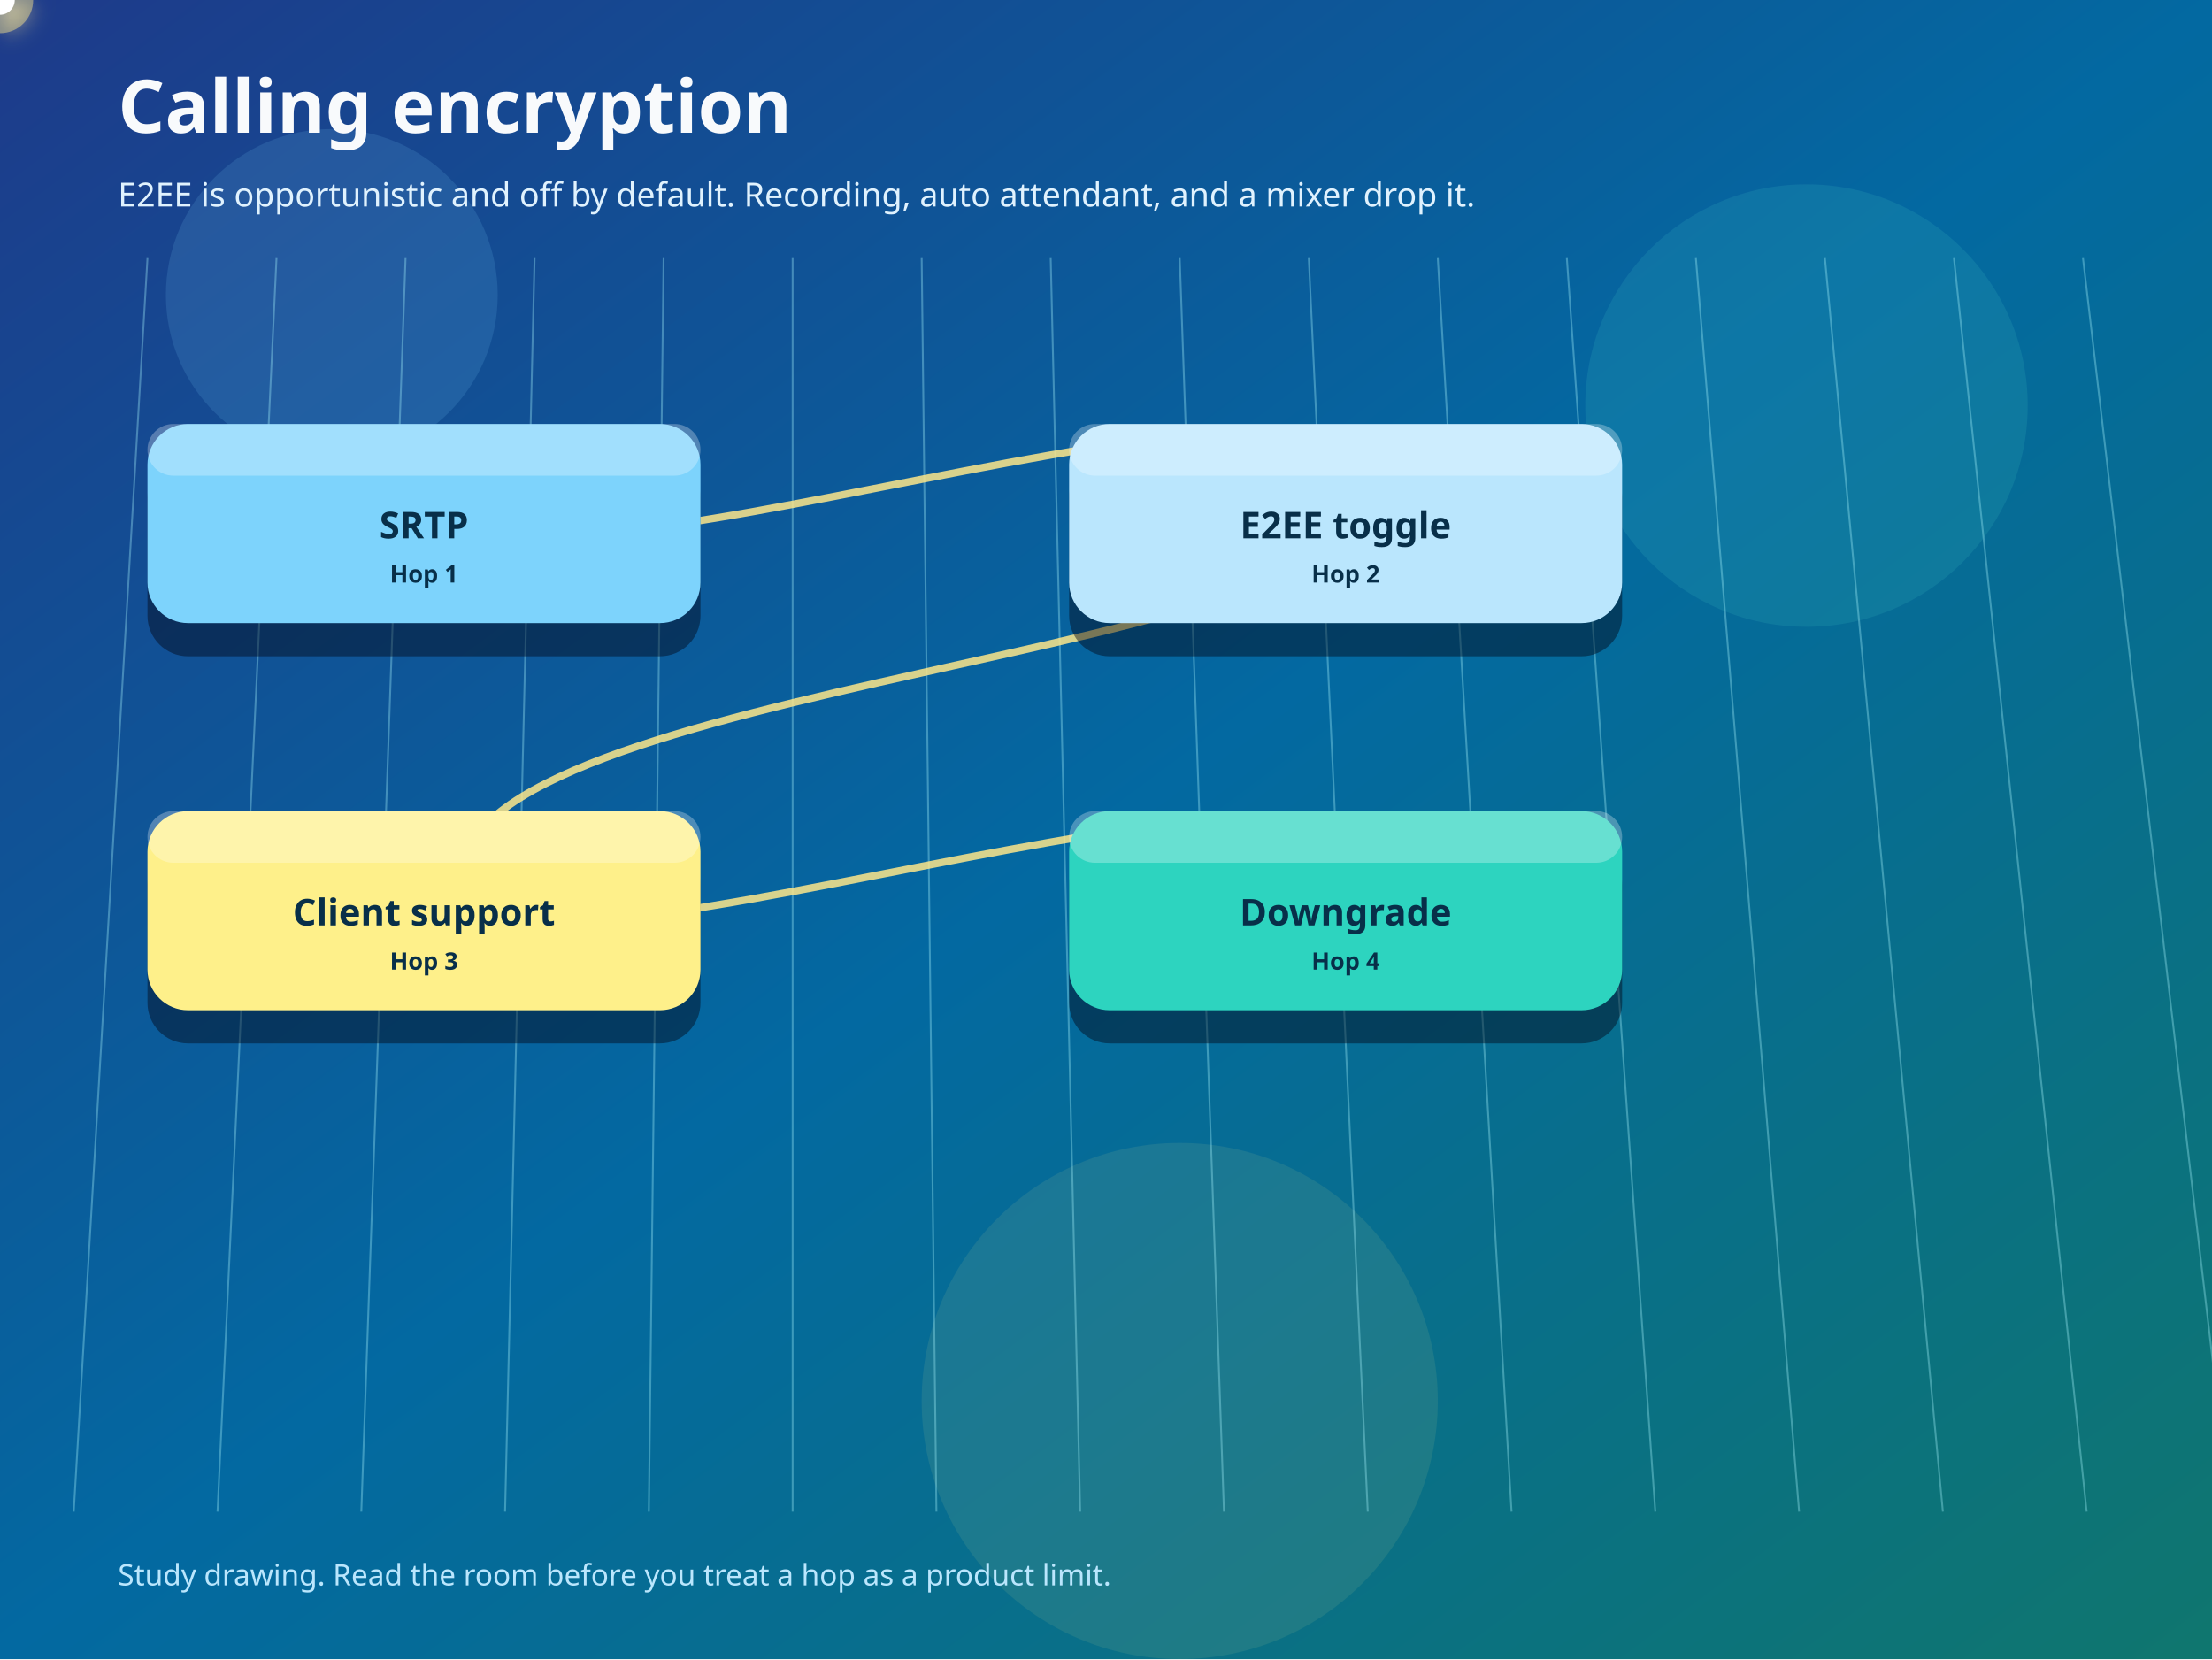
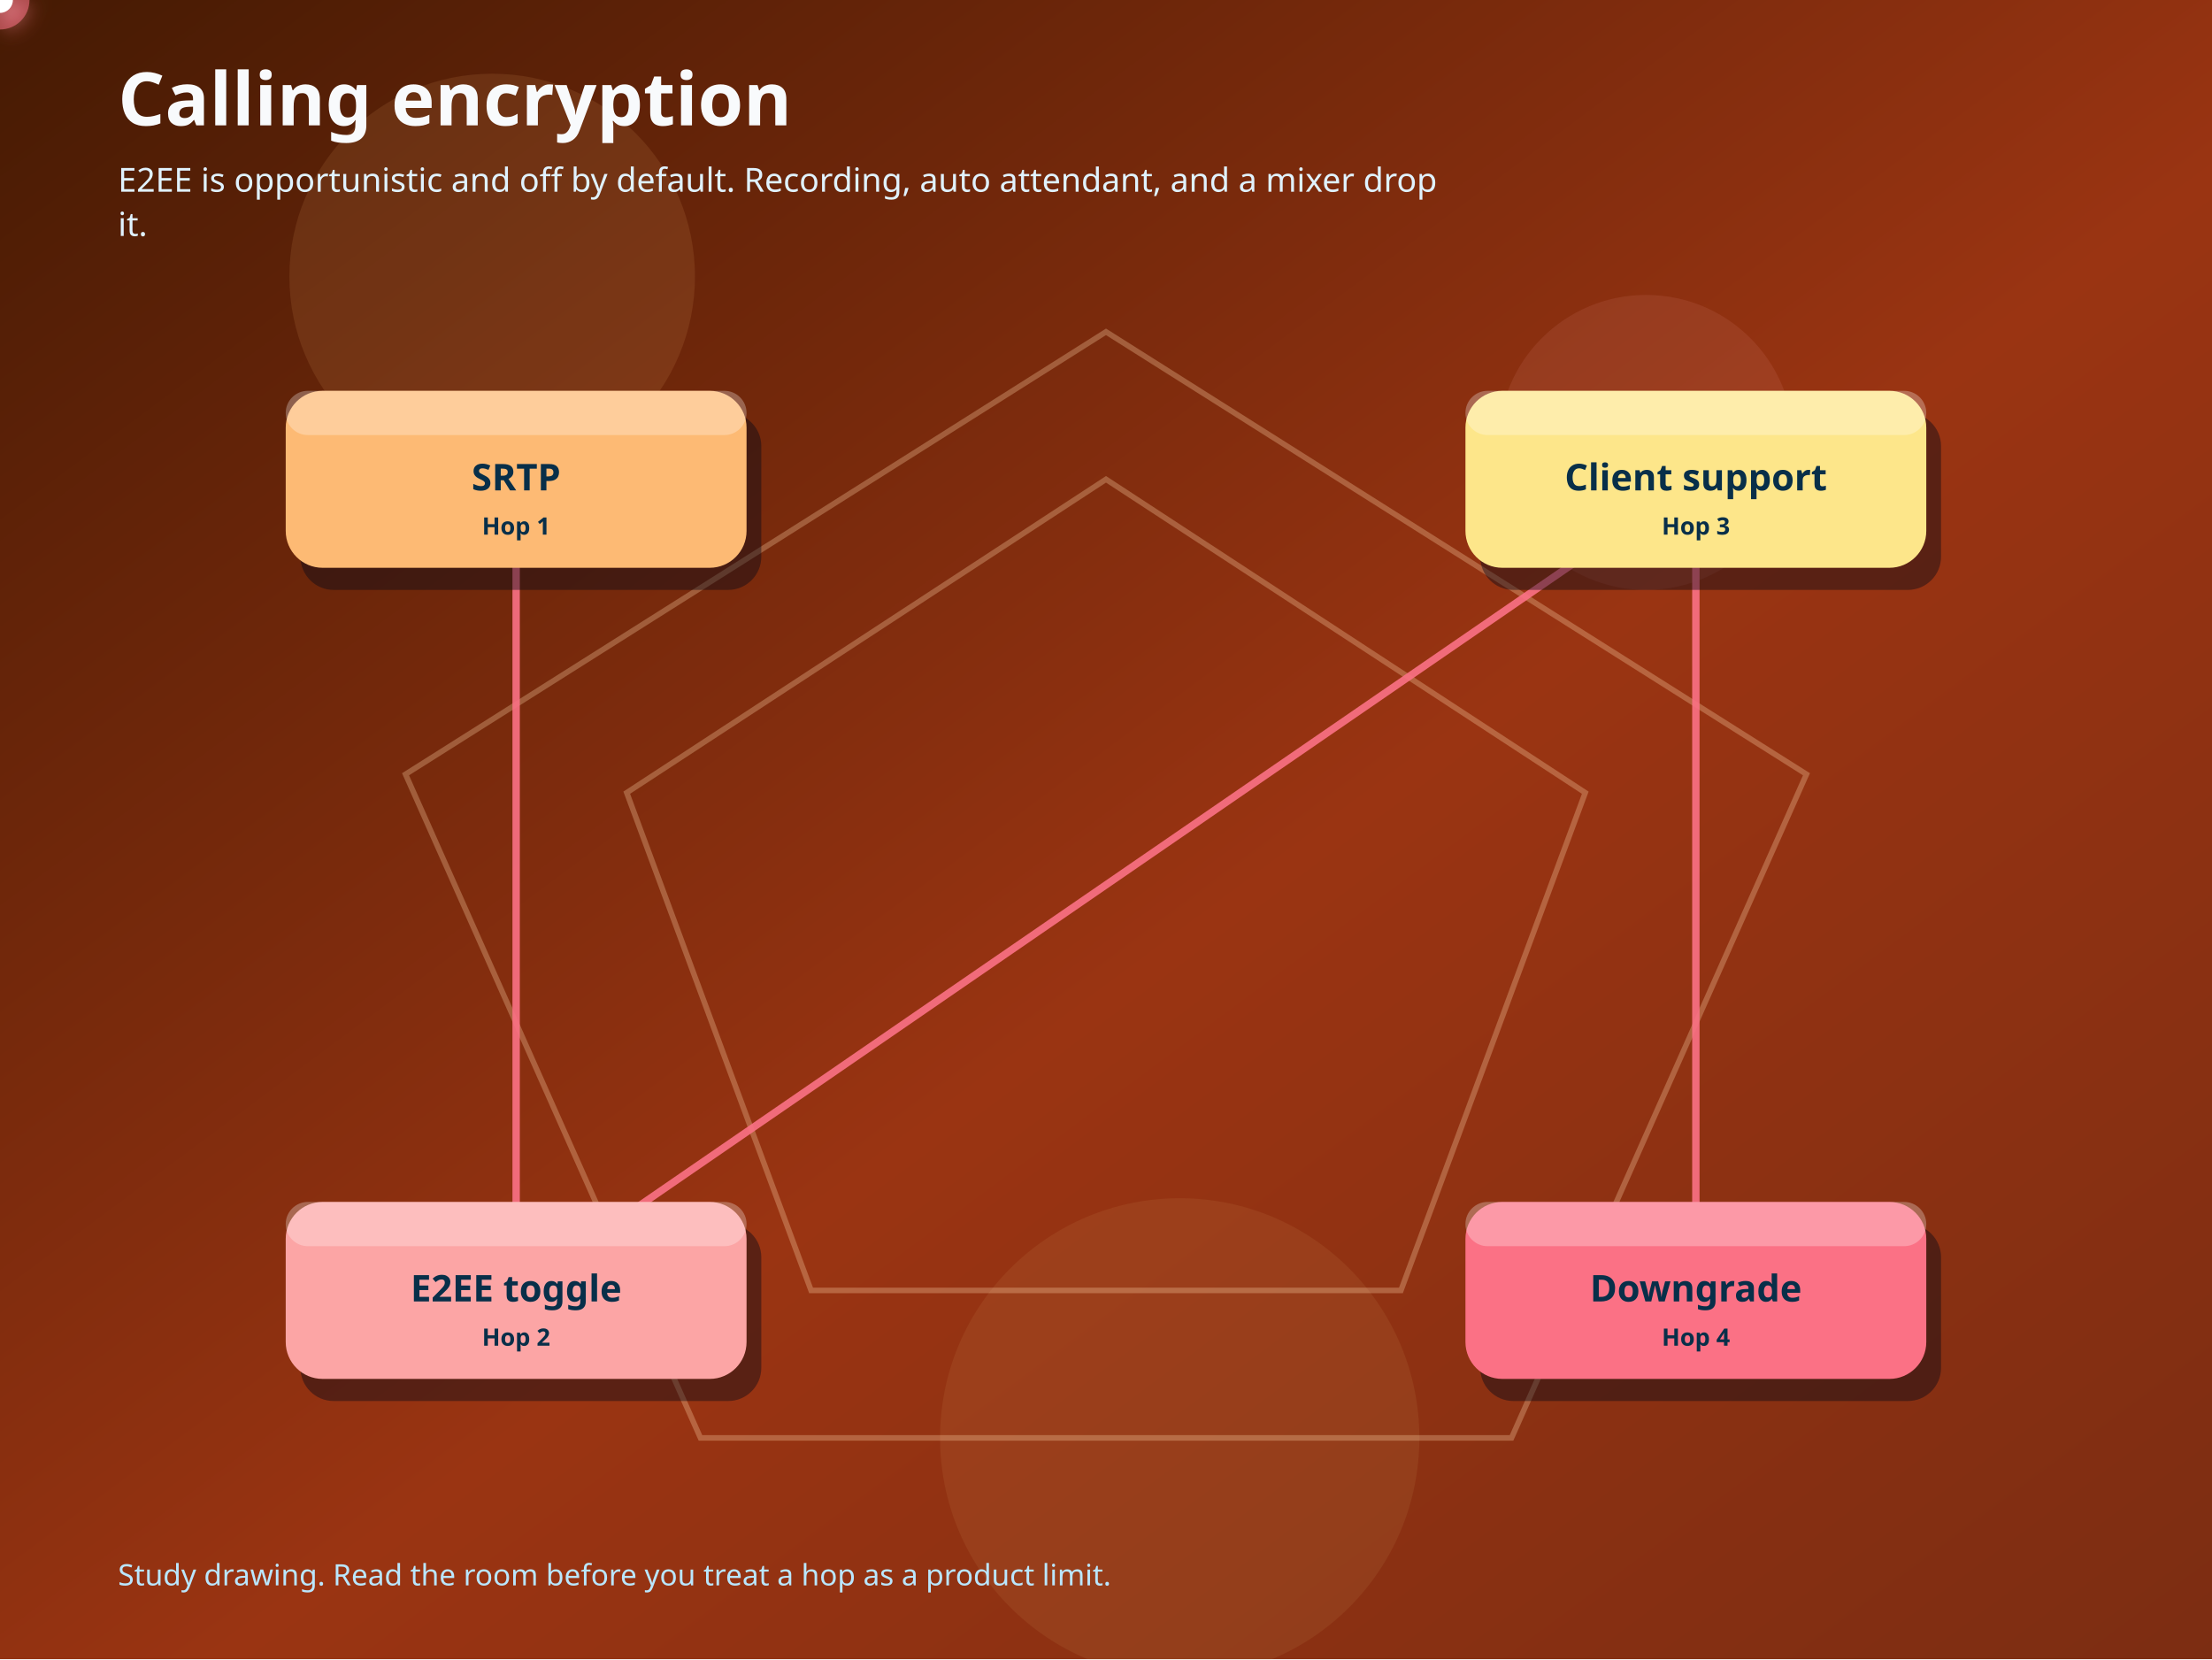
- <svg xmlns="http://www.w3.org/2000/svg" data-palette="4" viewBox="0 0 1200 900" role="img" aria-label="Calling encryption">
+ <svg xmlns="http://www.w3.org/2000/svg" viewBox="0 0 1200 900" data-layout="n-path" role="img" aria-label="Calling encryption">
  <defs>
    <linearGradient id="sky" x1="0" y1="0" x2="1" y2="1">
-       <stop offset="0" stop-color="#1e3a8a" />
-       <stop offset="0.5" stop-color="#0369a1" />
-       <stop offset="1" stop-color="#0f766e" />
+       <stop offset="0" stop-color="#451a03" />
+       <stop offset="0.55" stop-color="#9a3412" />
+       <stop offset="1" stop-color="#7c2d12" />
    </linearGradient>
-     <filter id="glow" x="-50%" y="-50%" width="200%" height="200%">
+     <filter id="glow" x="-40%" y="-40%" width="180%" height="180%">
      <feGaussianBlur stdDeviation="6" result="b" />
      <feMerge>
        <feMergeNode in="b" />
        <feMergeNode in="SourceGraphic" />
      </feMerge>
    </filter>
  </defs>
  <rect width="1200" height="900" fill="url(#sky)" />
-   <g opacity="0.55">
-     <animateTransform attributeName="transform" type="translate" values="0 0; 0 18; 0 0" dur="14s" repeatCount="indefinite" />
-     <circle cx="180" cy="160" r="90" fill="#7dd3fc" opacity="0.25" />
-     <circle cx="980" cy="220" r="120" fill="#5eead4" opacity="0.2" />
-     <circle cx="640" cy="760" r="140" fill="#fef08a" opacity="0.16" />
+   <g opacity="0.5">
+     <animateTransform attributeName="transform" type="translate" values="0 0; 0 16; 0 0" dur="16s" repeatCount="indefinite" />
+     <circle cx="267" cy="150" r="110" fill="#fdba74" opacity="0.22" />
+     <circle cx="893" cy="240" r="80" fill="#fca5a5" opacity="0.2" />
+     <circle cx="640" cy="780" r="130" fill="#fde68a" opacity="0.14" />
  </g>
-   <g opacity="0.35" stroke="#a5f3fc" stroke-width="1">
-     <animateTransform attributeName="transform" type="translate" values="0 0; -12 8; 0 0" dur="18s" repeatCount="indefinite" />
-     <line x1="80" y1="140" x2="40" y2="820" />
-     <line x1="150" y1="140" x2="118" y2="820" />
-     <line x1="220" y1="140" x2="196" y2="820" />
-     <line x1="290" y1="140" x2="274" y2="820" />
-     <line x1="360" y1="140" x2="352" y2="820" />
-     <line x1="430" y1="140" x2="430" y2="820" />
-     <line x1="500" y1="140" x2="508" y2="820" />
-     <line x1="570" y1="140" x2="586" y2="820" />
-     <line x1="640" y1="140" x2="664" y2="820" />
-     <line x1="710" y1="140" x2="742" y2="820" />
-     <line x1="780" y1="140" x2="820" y2="820" />
-     <line x1="850" y1="140" x2="898" y2="820" />
-     <line x1="920" y1="140" x2="976" y2="820" />
-     <line x1="990" y1="140" x2="1054" y2="820" />
-     <line x1="1060" y1="140" x2="1132" y2="820" />
-     <line x1="1130" y1="140" x2="1210" y2="820" />
+   <g>
+     <animateTransform attributeName="transform" type="translate" values="0 0; -16 10; 0 0" dur="18s" repeatCount="indefinite" />
+     <g opacity="0.3" fill="none" stroke="#fed7aa" stroke-width="3">
+       <path d="M600 180 L980 420 L820 780 L380 780 L220 420 Z" />
+       <path d="M600 260 L860 430 L760 700 L440 700 L340 430 Z" />
+     </g>
  </g>
-   <text x="64" y="72" fill="#f8fafc" font-size="40" font-family="system-ui,sans-serif" font-weight="800">Calling encryption</text>
-   <text x="64" y="112" fill="#e0f2fe" font-size="18" font-family="system-ui,sans-serif">E2EE is opportunistic and off by default. Recording, auto attendant, and a mixer drop it.</text>
-   <path d="M 250 266 C 250 356 750 160 750 266 C 750 356 250 370 250 476 C 250 566 750 370 750 476" fill="none" stroke="#fde68a" stroke-width="4" stroke-linecap="round" opacity="0.85" />
+   <text x="64" y="68" fill="#f8fafc" font-size="40" font-family="system-ui,sans-serif" font-weight="800">Calling encryption</text>
+   <text x="64" y="104" fill="#e0f2fe" font-size="18" font-family="system-ui,sans-serif">E2EE is opportunistic and off by default. Recording, auto attendant, and a mixer drop</text>
+   <text x="64" y="128" fill="#e0f2fe" font-size="18" font-family="system-ui,sans-serif">it.</text>
+   <path d="M 280 260 L 280 700 L 920 260 L 920 700" fill="none" stroke="#fb7185" stroke-width="4" stroke-linecap="round" opacity="0.9" />
  <g class="hop">
-     <rect x="80" y="248" width="300" height="108" rx="22" fill="#020617" opacity="0.45" />
-     <rect x="80" y="230" width="300" height="108" rx="22" fill="#7dd3fc" />
-     <rect x="80" y="230" width="300" height="28" rx="14" fill="#ffffff" opacity="0.28" />
-     <text x="230" y="292" text-anchor="middle" fill="#082f49" font-size="20" font-family="system-ui,sans-serif" font-weight="800">SRTP</text>
-     <text x="230" y="316" text-anchor="middle" fill="#082f49" font-size="13" font-family="system-ui,sans-serif" font-weight="700">Hop 1</text>
+     <rect x="163.0" y="224.0" width="250" height="96" rx="18" fill="#020617" opacity="0.42" />
+     <rect x="155.0" y="212.0" width="250" height="96" rx="20" fill="#fdba74" />
+     <rect x="155.0" y="212.0" width="250" height="24" rx="12" fill="#ffffff" opacity="0.28" />
+     <text x="280" y="266.0" text-anchor="middle" fill="#082f49" font-size="20" font-family="system-ui,sans-serif" font-weight="800">SRTP</text>
+     <text x="280" y="290.0" text-anchor="middle" fill="#082f49" font-size="13" font-family="system-ui,sans-serif" font-weight="700">Hop 1</text>
  </g>
  <g class="hop">
-     <rect x="580" y="248" width="300" height="108" rx="22" fill="#020617" opacity="0.45" />
-     <rect x="580" y="230" width="300" height="108" rx="22" fill="#bae6fd" />
-     <rect x="580" y="230" width="300" height="28" rx="14" fill="#ffffff" opacity="0.28" />
-     <text x="730" y="292" text-anchor="middle" fill="#082f49" font-size="20" font-family="system-ui,sans-serif" font-weight="800">E2EE toggle</text>
-     <text x="730" y="316" text-anchor="middle" fill="#082f49" font-size="13" font-family="system-ui,sans-serif" font-weight="700">Hop 2</text>
+     <rect x="163.0" y="664.0" width="250" height="96" rx="18" fill="#020617" opacity="0.42" />
+     <rect x="155.0" y="652.0" width="250" height="96" rx="20" fill="#fca5a5" />
+     <rect x="155.0" y="652.0" width="250" height="24" rx="12" fill="#ffffff" opacity="0.28" />
+     <text x="280" y="706.0" text-anchor="middle" fill="#082f49" font-size="20" font-family="system-ui,sans-serif" font-weight="800">E2EE toggle</text>
+     <text x="280" y="730.0" text-anchor="middle" fill="#082f49" font-size="13" font-family="system-ui,sans-serif" font-weight="700">Hop 2</text>
  </g>
  <g class="hop">
-     <rect x="80" y="458" width="300" height="108" rx="22" fill="#020617" opacity="0.45" />
-     <rect x="80" y="440" width="300" height="108" rx="22" fill="#fef08a" />
-     <rect x="80" y="440" width="300" height="28" rx="14" fill="#ffffff" opacity="0.28" />
-     <text x="230" y="502" text-anchor="middle" fill="#082f49" font-size="20" font-family="system-ui,sans-serif" font-weight="800">Client support</text>
-     <text x="230" y="526" text-anchor="middle" fill="#082f49" font-size="13" font-family="system-ui,sans-serif" font-weight="700">Hop 3</text>
+     <rect x="803.0" y="224.0" width="250" height="96" rx="18" fill="#020617" opacity="0.42" />
+     <rect x="795.0" y="212.0" width="250" height="96" rx="20" fill="#fde68a" />
+     <rect x="795.0" y="212.0" width="250" height="24" rx="12" fill="#ffffff" opacity="0.28" />
+     <text x="920" y="266.0" text-anchor="middle" fill="#082f49" font-size="20" font-family="system-ui,sans-serif" font-weight="800">Client support</text>
+     <text x="920" y="290.0" text-anchor="middle" fill="#082f49" font-size="13" font-family="system-ui,sans-serif" font-weight="700">Hop 3</text>
  </g>
  <g class="hop">
-     <rect x="580" y="458" width="300" height="108" rx="22" fill="#020617" opacity="0.45" />
-     <rect x="580" y="440" width="300" height="108" rx="22" fill="#2dd4bf" />
-     <rect x="580" y="440" width="300" height="28" rx="14" fill="#ffffff" opacity="0.28" />
-     <text x="730" y="502" text-anchor="middle" fill="#082f49" font-size="20" font-family="system-ui,sans-serif" font-weight="800">Downgrade</text>
-     <text x="730" y="526" text-anchor="middle" fill="#082f49" font-size="13" font-family="system-ui,sans-serif" font-weight="700">Hop 4</text>
+     <rect x="803.0" y="664.0" width="250" height="96" rx="18" fill="#020617" opacity="0.42" />
+     <rect x="795.0" y="652.0" width="250" height="96" rx="20" fill="#fb7185" />
+     <rect x="795.0" y="652.0" width="250" height="24" rx="12" fill="#ffffff" opacity="0.28" />
+     <text x="920" y="706.0" text-anchor="middle" fill="#082f49" font-size="20" font-family="system-ui,sans-serif" font-weight="800">Downgrade</text>
+     <text x="920" y="730.0" text-anchor="middle" fill="#082f49" font-size="13" font-family="system-ui,sans-serif" font-weight="700">Hop 4</text>
  </g>
  <g filter="url(#glow)">
-     <animateMotion dur="6.5s" repeatCount="indefinite" path="M 250 266 C 250 356 750 160 750 266 C 750 356 250 370 250 476 C 250 566 750 370 750 476" />
-     <circle r="18" fill="#fde68a" opacity="0.45" />
-     <circle r="8" fill="#ffffff" />
+     <animateMotion dur="5.2s" repeatCount="indefinite" path="M 280 260 L 280 700 L 920 260 L 920 700" />
+     <circle r="16" fill="#fb7185" opacity="0.55" />
+     <circle r="7" fill="#ffffff" />
  </g>
  <text x="64" y="860" fill="#bae6fd" font-size="16" font-family="system-ui,sans-serif">Study drawing. Read the room before you treat a hop as a product limit.</text>
</svg>
